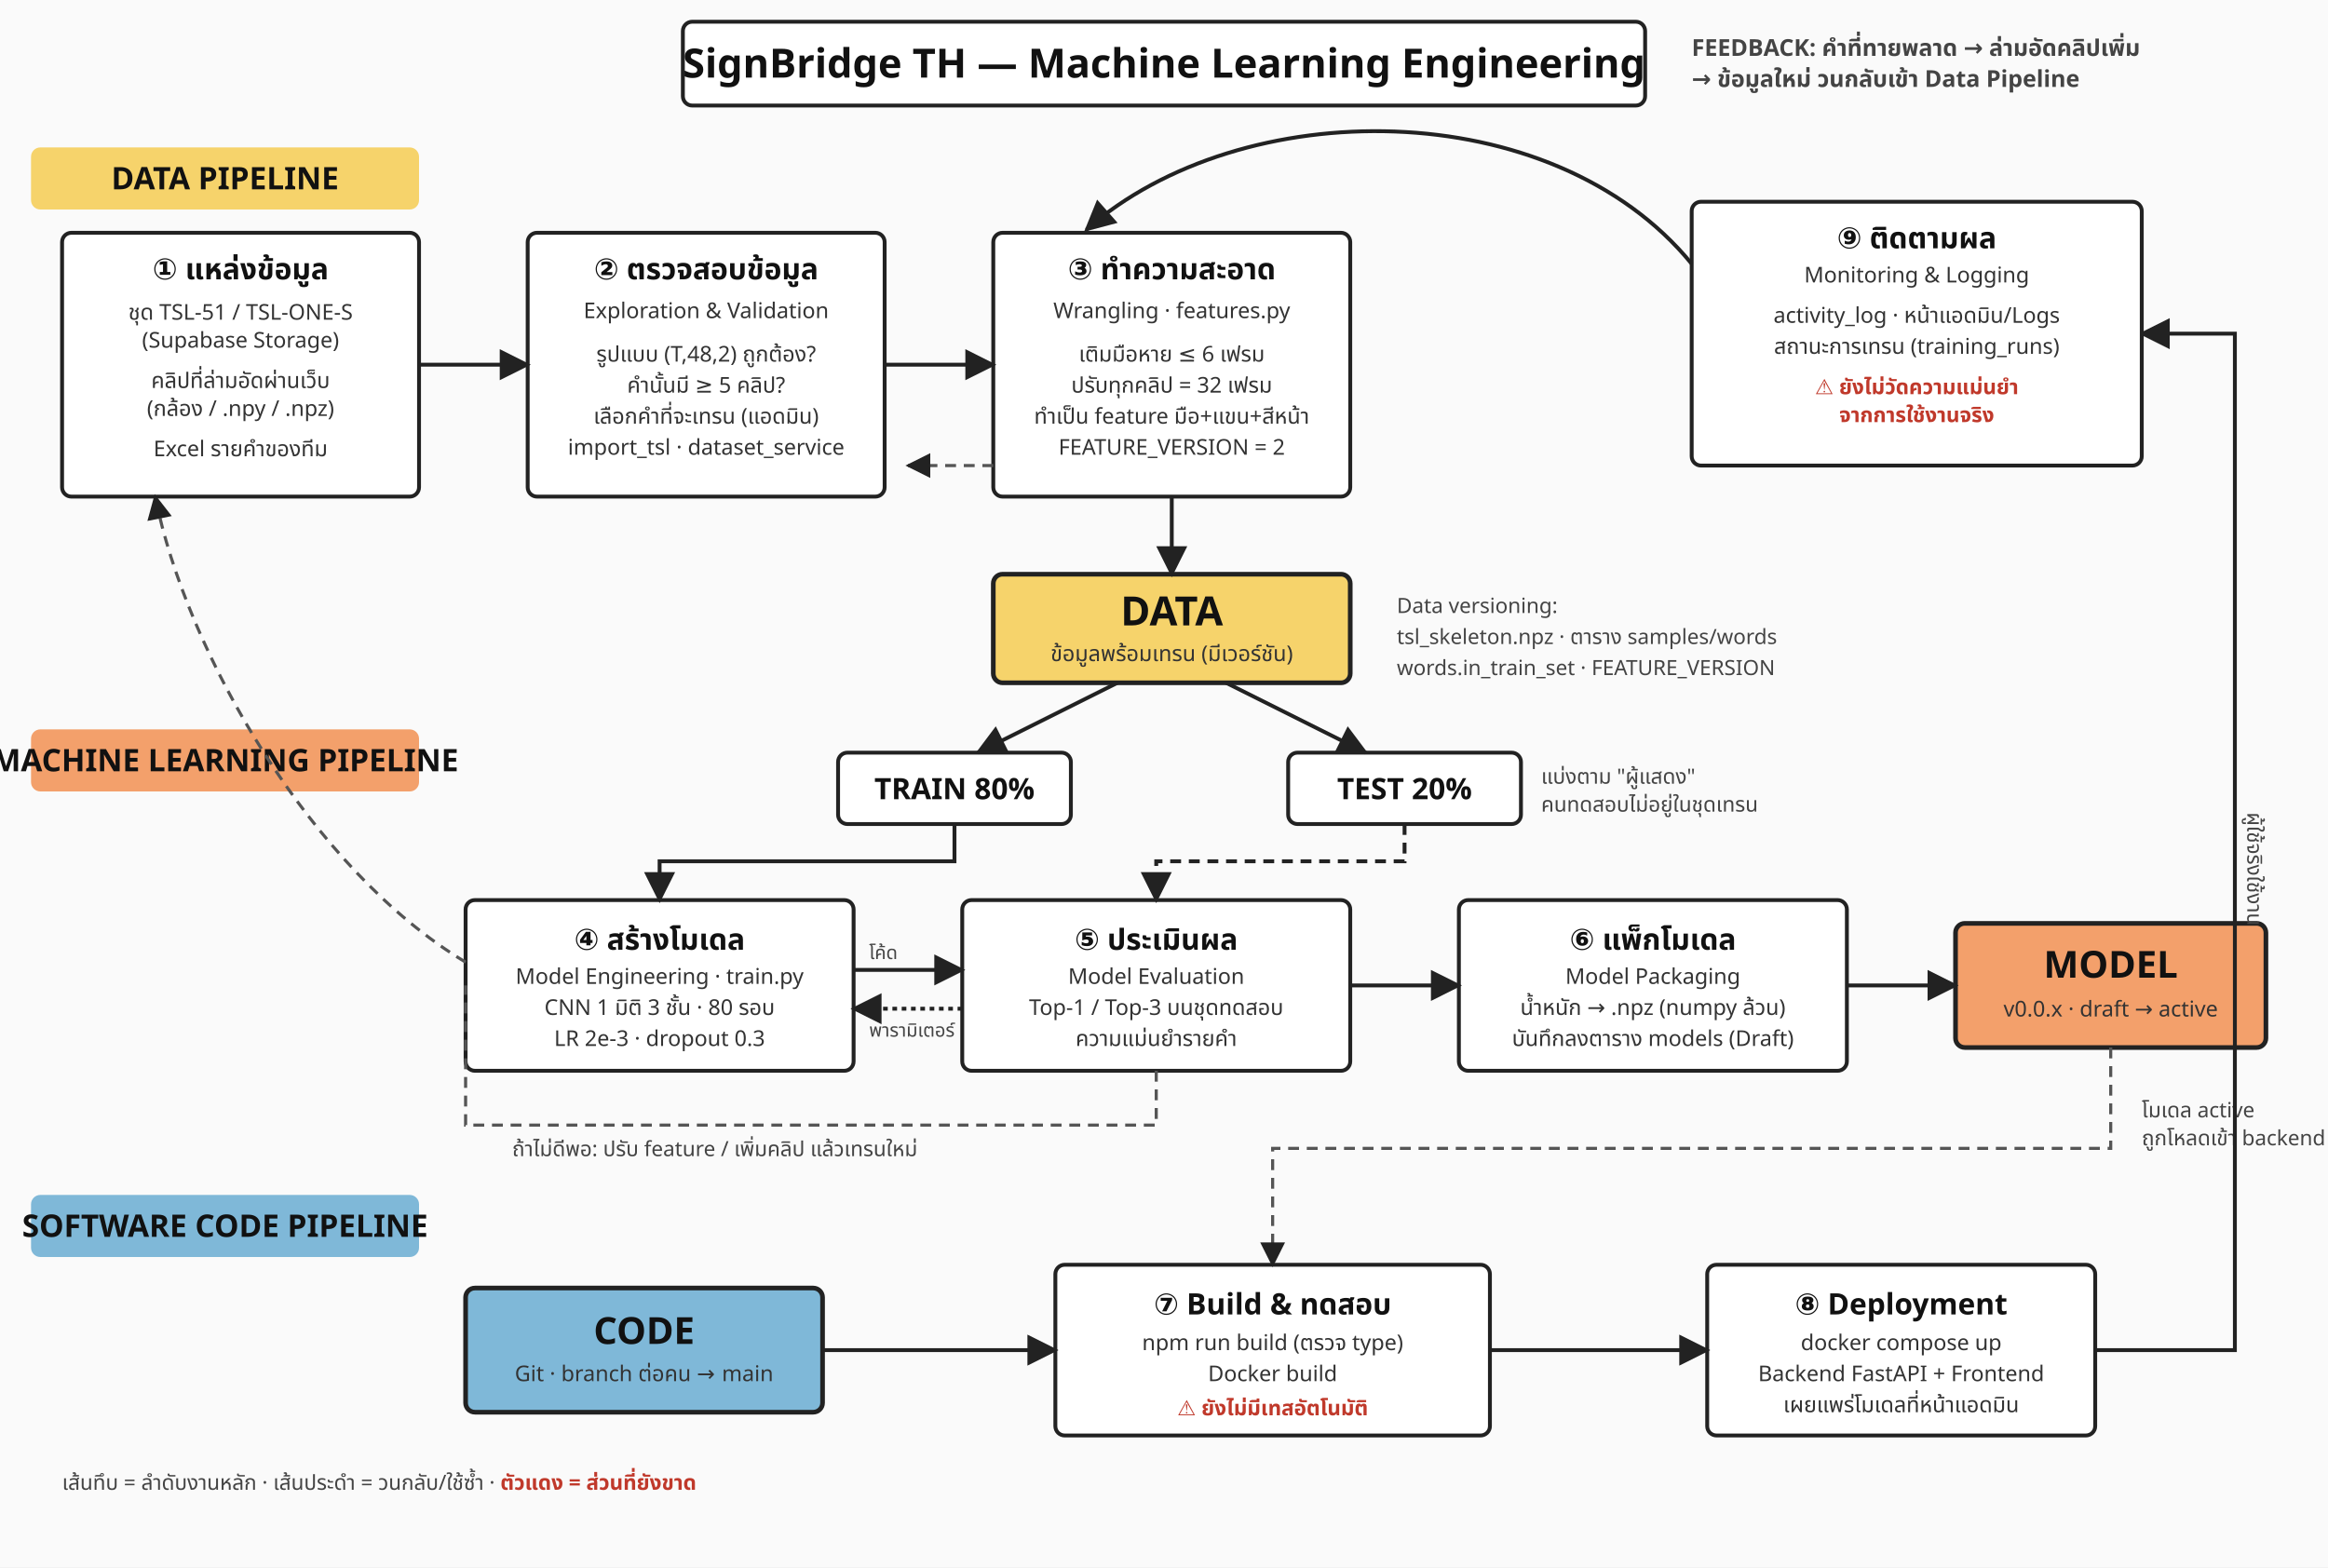
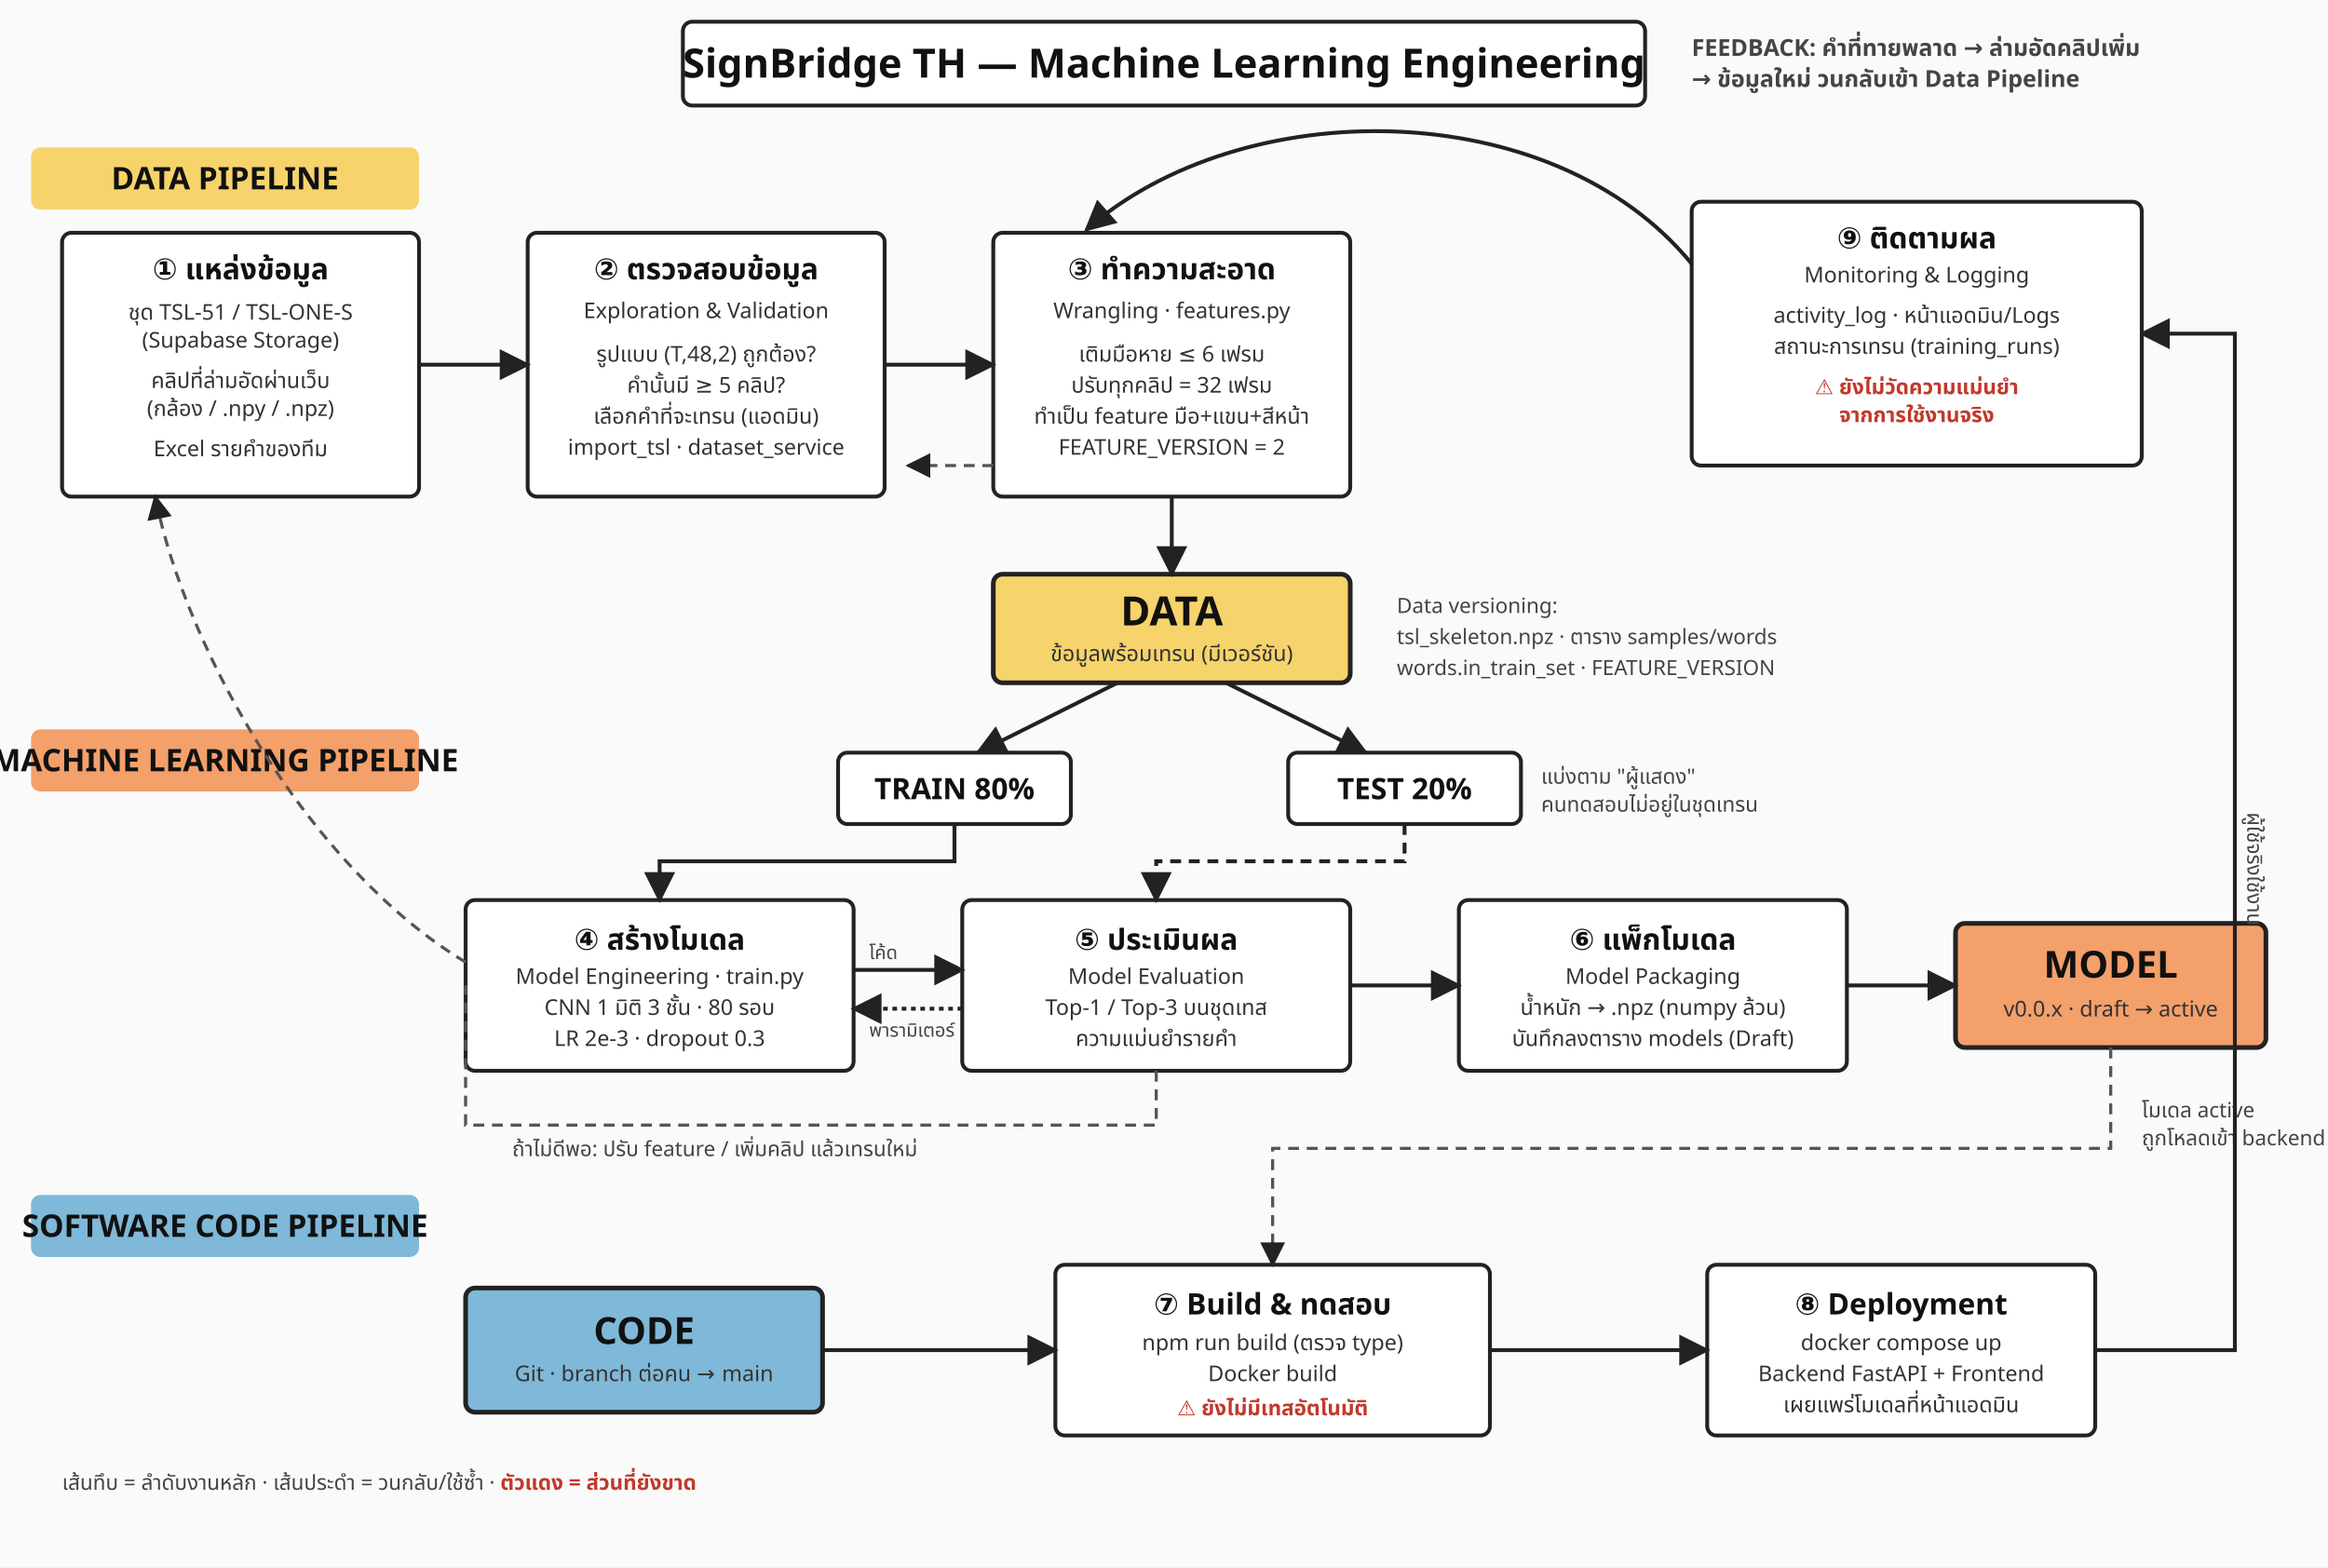
<svg xmlns="http://www.w3.org/2000/svg" viewBox="0 0 1500 1010" font-family="Tahoma, 'Noto Sans Thai', sans-serif">
  <defs>
    <marker id="a" viewBox="0 0 10 10" refX="9" refY="5" markerWidth="8" markerHeight="8" orient="auto">
      <path d="M0,0 L10,5 L0,10 z" fill="#222" />
    </marker>
    <marker id="r" viewBox="0 0 10 10" refX="9" refY="5" markerWidth="8" markerHeight="8" orient="auto">
      <path d="M0,0 L10,5 L0,10 z" fill="#c0392b" />
    </marker>
    <style>
      .box{fill:#fff;stroke:#222;stroke-width:2.5;rx:6}
      .t{font-size:19px;font-weight:700;fill:#111;text-anchor:middle}
      .s{font-size:14px;fill:#333;text-anchor:middle}
      .n{font-size:13.5px;fill:#444}
      .ln{stroke:#222;stroke-width:2.5;fill:none;marker-end:url(#a)}
      .dash{stroke:#555;stroke-width:2;fill:none;stroke-dasharray:7 5;marker-end:url(#a)}
      .gap{stroke:#c0392b;stroke-width:2.5;fill:none;stroke-dasharray:7 5;marker-end:url(#r)}
      .gapt{font-size:13.5px;fill:#c0392b;font-weight:700}
      .chip{font-size:20px;font-weight:700;fill:#111}
    </style>
  </defs>
  <rect width="1500" height="1010" fill="#fafafa" />
  <rect x="440" y="14" width="620" height="54" class="box" />
  <text x="750" y="50" class="t" style="font-size:26px">SignBridge TH — Machine Learning Engineering</text>
  <rect x="20" y="95" width="250" height="40" rx="6" fill="#f6d36b" />
  <text x="145" y="122" class="chip" text-anchor="middle">DATA PIPELINE</text>
  <rect x="20" y="470" width="250" height="40" rx="6" fill="#f3a06b" />
  <text x="145" y="497" class="chip" text-anchor="middle">MACHINE LEARNING PIPELINE</text>
  <rect x="20" y="770" width="250" height="40" rx="6" fill="#7fb8d8" />
  <text x="145" y="797" class="chip" text-anchor="middle">SOFTWARE CODE PIPELINE</text>
  <rect x="40" y="150" width="230" height="170" class="box" />
  <text x="155" y="180" class="t">① แหล่งข้อมูล</text>
  <text x="155" y="206" class="s">ชุด TSL-51 / TSL-ONE-S</text>
  <text x="155" y="224" class="s">(Supabase Storage)</text>
  <text x="155" y="250" class="s">คลิปที่ล่ามอัดผ่านเว็บ</text>
  <text x="155" y="268" class="s">(กล้อง / .npy / .npz)</text>
  <text x="155" y="294" class="s">Excel รายคำของทีม</text>
  <rect x="340" y="150" width="230" height="170" class="box" />
  <text x="455" y="180" class="t">② ตรวจสอบข้อมูล</text>
  <text x="455" y="205" class="s">Exploration &amp; Validation</text>
  <text x="455" y="233" class="s">รูปแบบ (T,48,2) ถูกต้อง?</text>
  <text x="455" y="253" class="s">คำนั้นมี ≥ 5 คลิป?</text>
  <text x="455" y="273" class="s">เลือกคำที่จะเทรน (แอดมิน)</text>
  <text x="455" y="293" class="s">import_tsl · dataset_service</text>
  <rect x="640" y="150" width="230" height="170" class="box" />
  <text x="755" y="180" class="t">③ ทำความสะอาด</text>
  <text x="755" y="205" class="s">Wrangling · features.py</text>
  <text x="755" y="233" class="s">เติมมือหาย ≤ 6 เฟรม</text>
  <text x="755" y="253" class="s">ปรับทุกคลิป = 32 เฟรม</text>
  <text x="755" y="273" class="s">ทำเป็น feature มือ+แขน+สีหน้า</text>
  <text x="755" y="293" class="s">FEATURE_VERSION = 2</text>
  <path class="ln" d="M270,235 H340" />
  <path class="ln" d="M570,235 H640" />
  <path class="dash" d="M640,300 H585" />
  <rect x="640" y="370" width="230" height="70" fill="#f6d36b" stroke="#222" stroke-width="3" rx="6" />
  <text x="755" y="403" class="t" style="font-size:26px">DATA</text>
  <text x="755" y="426" class="s">ข้อมูลพร้อมเทรน (มีเวอร์ชัน)</text>
  <path class="ln" d="M755,320 V370" />
  <text x="900" y="395" class="n">Data versioning:</text>
  <text x="900" y="415" class="n">tsl_skeleton.npz · ตาราง samples/words</text>
  <text x="900" y="435" class="n">words.in_train_set · FEATURE_VERSION</text>
  <rect x="540" y="485" width="150" height="46" class="box" />
  <text x="615" y="515" class="t">TRAIN 80%</text>
  <rect x="830" y="485" width="150" height="46" class="box" />
  <text x="905" y="515" class="t">TEST 20%</text>
  <path class="ln" d="M720,440 L630,485" />
  <path class="ln" d="M790,440 L880,485" />
  <text x="993" y="505" class="n">แบ่งตาม "ผู้แสดง"</text>
  <text x="993" y="523" class="n">คนทดสอบไม่อยู่ในชุดเทรน</text>
  <rect x="300" y="580" width="250" height="110" class="box" />
  <text x="425" y="612" class="t">④ สร้างโมเดล</text>
  <text x="425" y="634" class="s">Model Engineering · train.py</text>
  <text x="425" y="654" class="s">CNN 1 มิติ 3 ชั้น · 80 รอบ</text>
  <text x="425" y="674" class="s">LR 2e-3 · dropout 0.3</text>
  <rect x="620" y="580" width="250" height="110" class="box" />
  <text x="745" y="612" class="t">⑤ ประเมินผล</text>
  <text x="745" y="634" class="s">Model Evaluation</text>
-   <text x="745" y="654" class="s">Top-1 / Top-3 บนชุดทดสอบ</text>
+   <text x="745" y="654" class="s">Top-1 / Top-3 บนชุดเทส</text>
  <text x="745" y="674" class="s">ความแม่นยำรายคำ</text>
  <rect x="940" y="580" width="250" height="110" class="box" />
  <text x="1065" y="612" class="t">⑥ แพ็กโมเดล</text>
  <text x="1065" y="634" class="s">Model Packaging</text>
  <text x="1065" y="654" class="s">น้ำหนัก → .npz (numpy ล้วน)</text>
  <text x="1065" y="674" class="s">บันทึกลงตาราง models (Draft)</text>
  <rect x="1260" y="595" width="200" height="80" fill="#f3a06b" stroke="#222" stroke-width="3" rx="6" />
  <text x="1360" y="630" class="t" style="font-size:24px">MODEL</text>
  <text x="1360" y="655" class="s">v0.0.x · draft → active</text>
  <path class="ln" d="M615,531 V555 H425 V580" />
  <path class="ln" d="M905,531 V555 H745 V580" style="stroke-dasharray:7 5" />
  <path class="ln" d="M550,625 H620" />
  <path class="ln" d="M620,650 H550" style="stroke-dasharray:3 3" />
  <path class="ln" d="M870,635 H940" />
  <path class="ln" d="M1190,635 H1260" />
  <text x="560" y="618" class="n" style="font-size:12px">โค้ด</text>
  <text x="560" y="668" class="n" style="font-size:12px">พารามิเตอร์</text>
  <path class="dash" d="M745,690 V725 H300 V635 H300" style="marker-end:none" />
  <text x="330" y="745" class="n">ถ้าไม่ดีพอ: ปรับ feature / เพิ่มคลิป แล้วเทรนใหม่</text>
  <rect x="300" y="830" width="230" height="80" fill="#7fb8d8" stroke="#222" stroke-width="3" rx="6" />
  <text x="415" y="866" class="t" style="font-size:24px">CODE</text>
  <text x="415" y="890" class="s">Git · branch ต่อคน → main</text>
  <rect x="680" y="815" width="280" height="110" class="box" />
  <text x="820" y="847" class="t">⑦ Build &amp; ทดสอบ</text>
  <text x="820" y="870" class="s">npm run build (ตรวจ type)</text>
  <text x="820" y="890" class="s">Docker build</text>
  <text x="820" y="912" class="gapt" text-anchor="middle">⚠ ยังไม่มีเทสอัตโนมัติ</text>
  <rect x="1100" y="815" width="250" height="110" class="box" />
  <text x="1225" y="847" class="t">⑧ Deployment</text>
  <text x="1225" y="870" class="s">docker compose up</text>
  <text x="1225" y="890" class="s">Backend FastAPI + Frontend</text>
  <text x="1225" y="910" class="s">เผยแพร่โมเดลที่หน้าแอดมิน</text>
  <path class="ln" d="M530,870 H680" />
  <path class="ln" d="M960,870 H1100" />
  <path class="dash" d="M1360,675 V740 H820 V815" />
  <text x="1380" y="720" class="n">โมเดล active</text>
  <text x="1380" y="738" class="n">ถูกโหลดเข้า backend</text>
  <path class="ln" d="M1350,870 H1440 V215 H1380" />
  <text x="1448" y="560" class="n" transform="rotate(90 1448 560)" text-anchor="middle">ผู้ใช้จริงใช้งาน</text>
  <rect x="1090" y="130" width="290" height="170" class="box" />
  <text x="1235" y="160" class="t">⑨ ติดตามผล</text>
  <text x="1235" y="182" class="s">Monitoring &amp; Logging</text>
  <text x="1235" y="208" class="s">activity_log · หน้าแอดมิน/Logs</text>
  <text x="1235" y="228" class="s">สถานะการเทรน (training_runs)</text>
  <text x="1235" y="254" class="gapt" text-anchor="middle">⚠ ยังไม่วัดความแม่นยำ</text>
  <text x="1235" y="272" class="gapt" text-anchor="middle">จากการใช้งานจริง</text>
  <path class="ln" d="M1090,170 C1000,60 800,60 700,148" />
  <text x="1090" y="36" class="n" style="font-size:15px;font-weight:700">FEEDBACK: คำที่ทายพลาด → ล่ามอัดคลิปเพิ่ม</text>
  <text x="1090" y="56" class="n" style="font-size:15px;font-weight:700">→ ข้อมูลใหม่ วนกลับเข้า Data Pipeline</text>
  <path class="dash" d="M300,620 C200,560 120,420 100,320" />
  <text x="40" y="960" class="n">เส้นทึบ = ลำดับงานหลัก · เส้นประดำ = วนกลับ/ใช้ซ้ำ · <tspan class="gapt">ตัวแดง = ส่วนที่ยังขาด</tspan>
  </text>
</svg>
